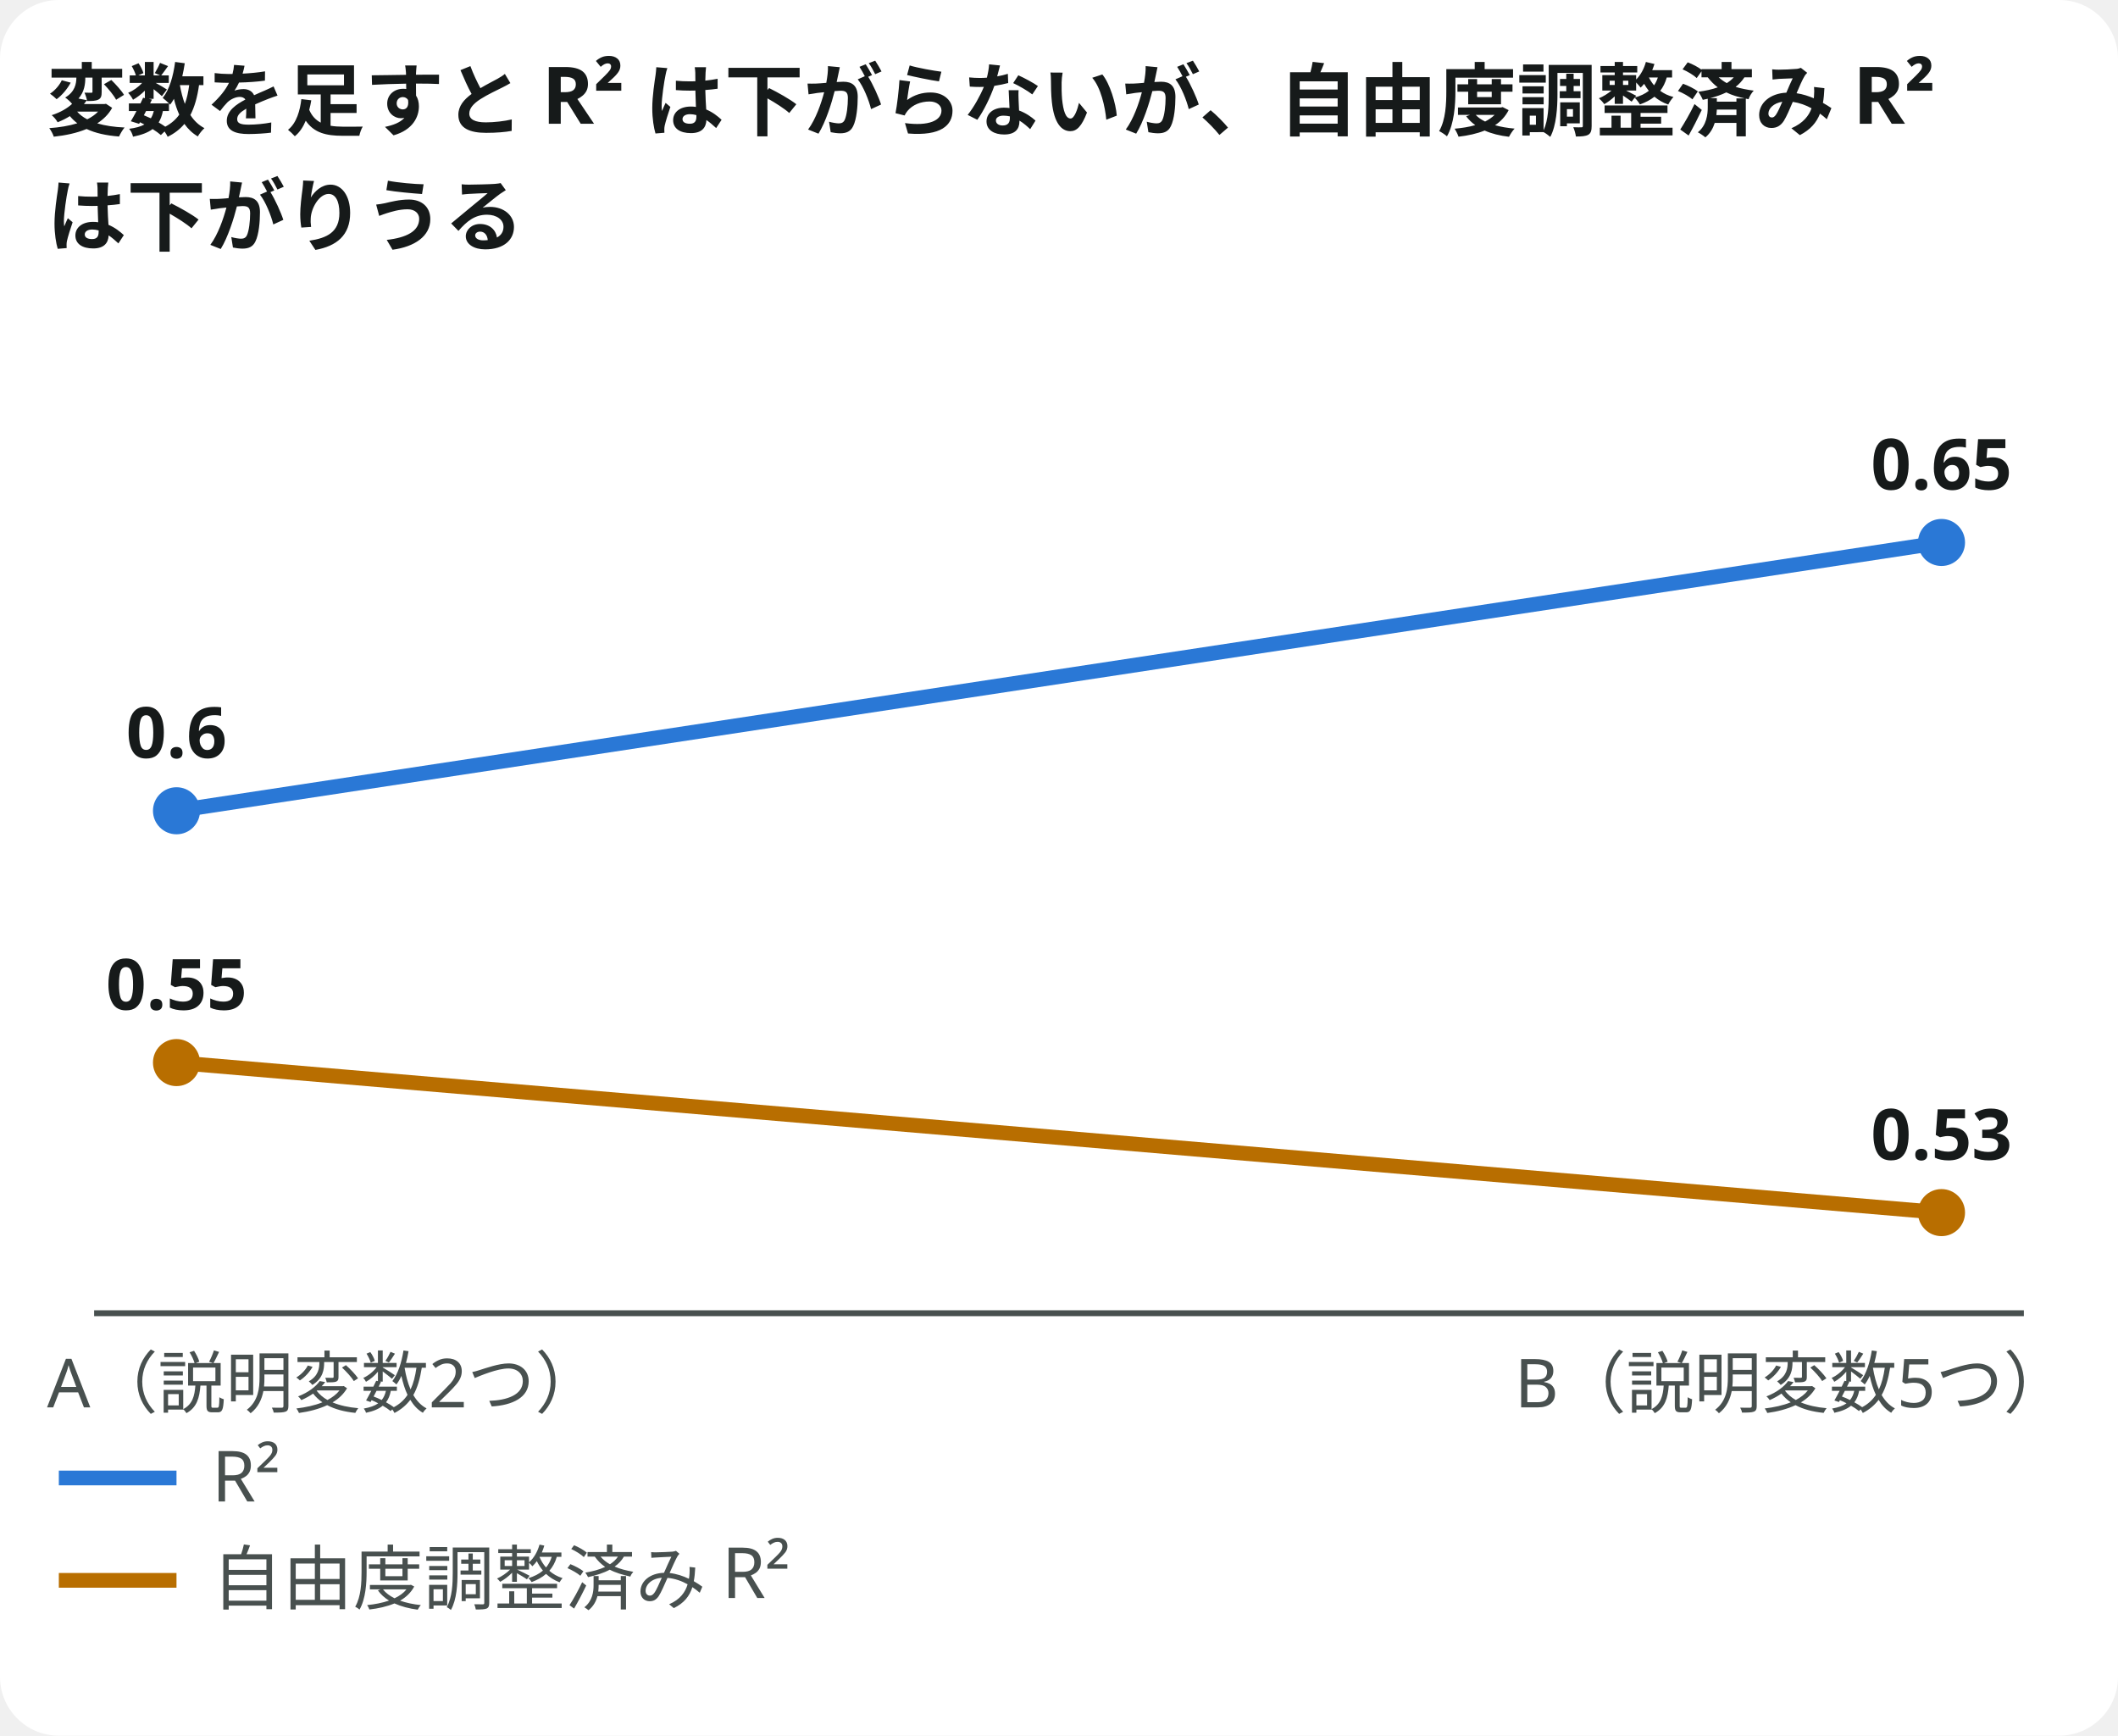
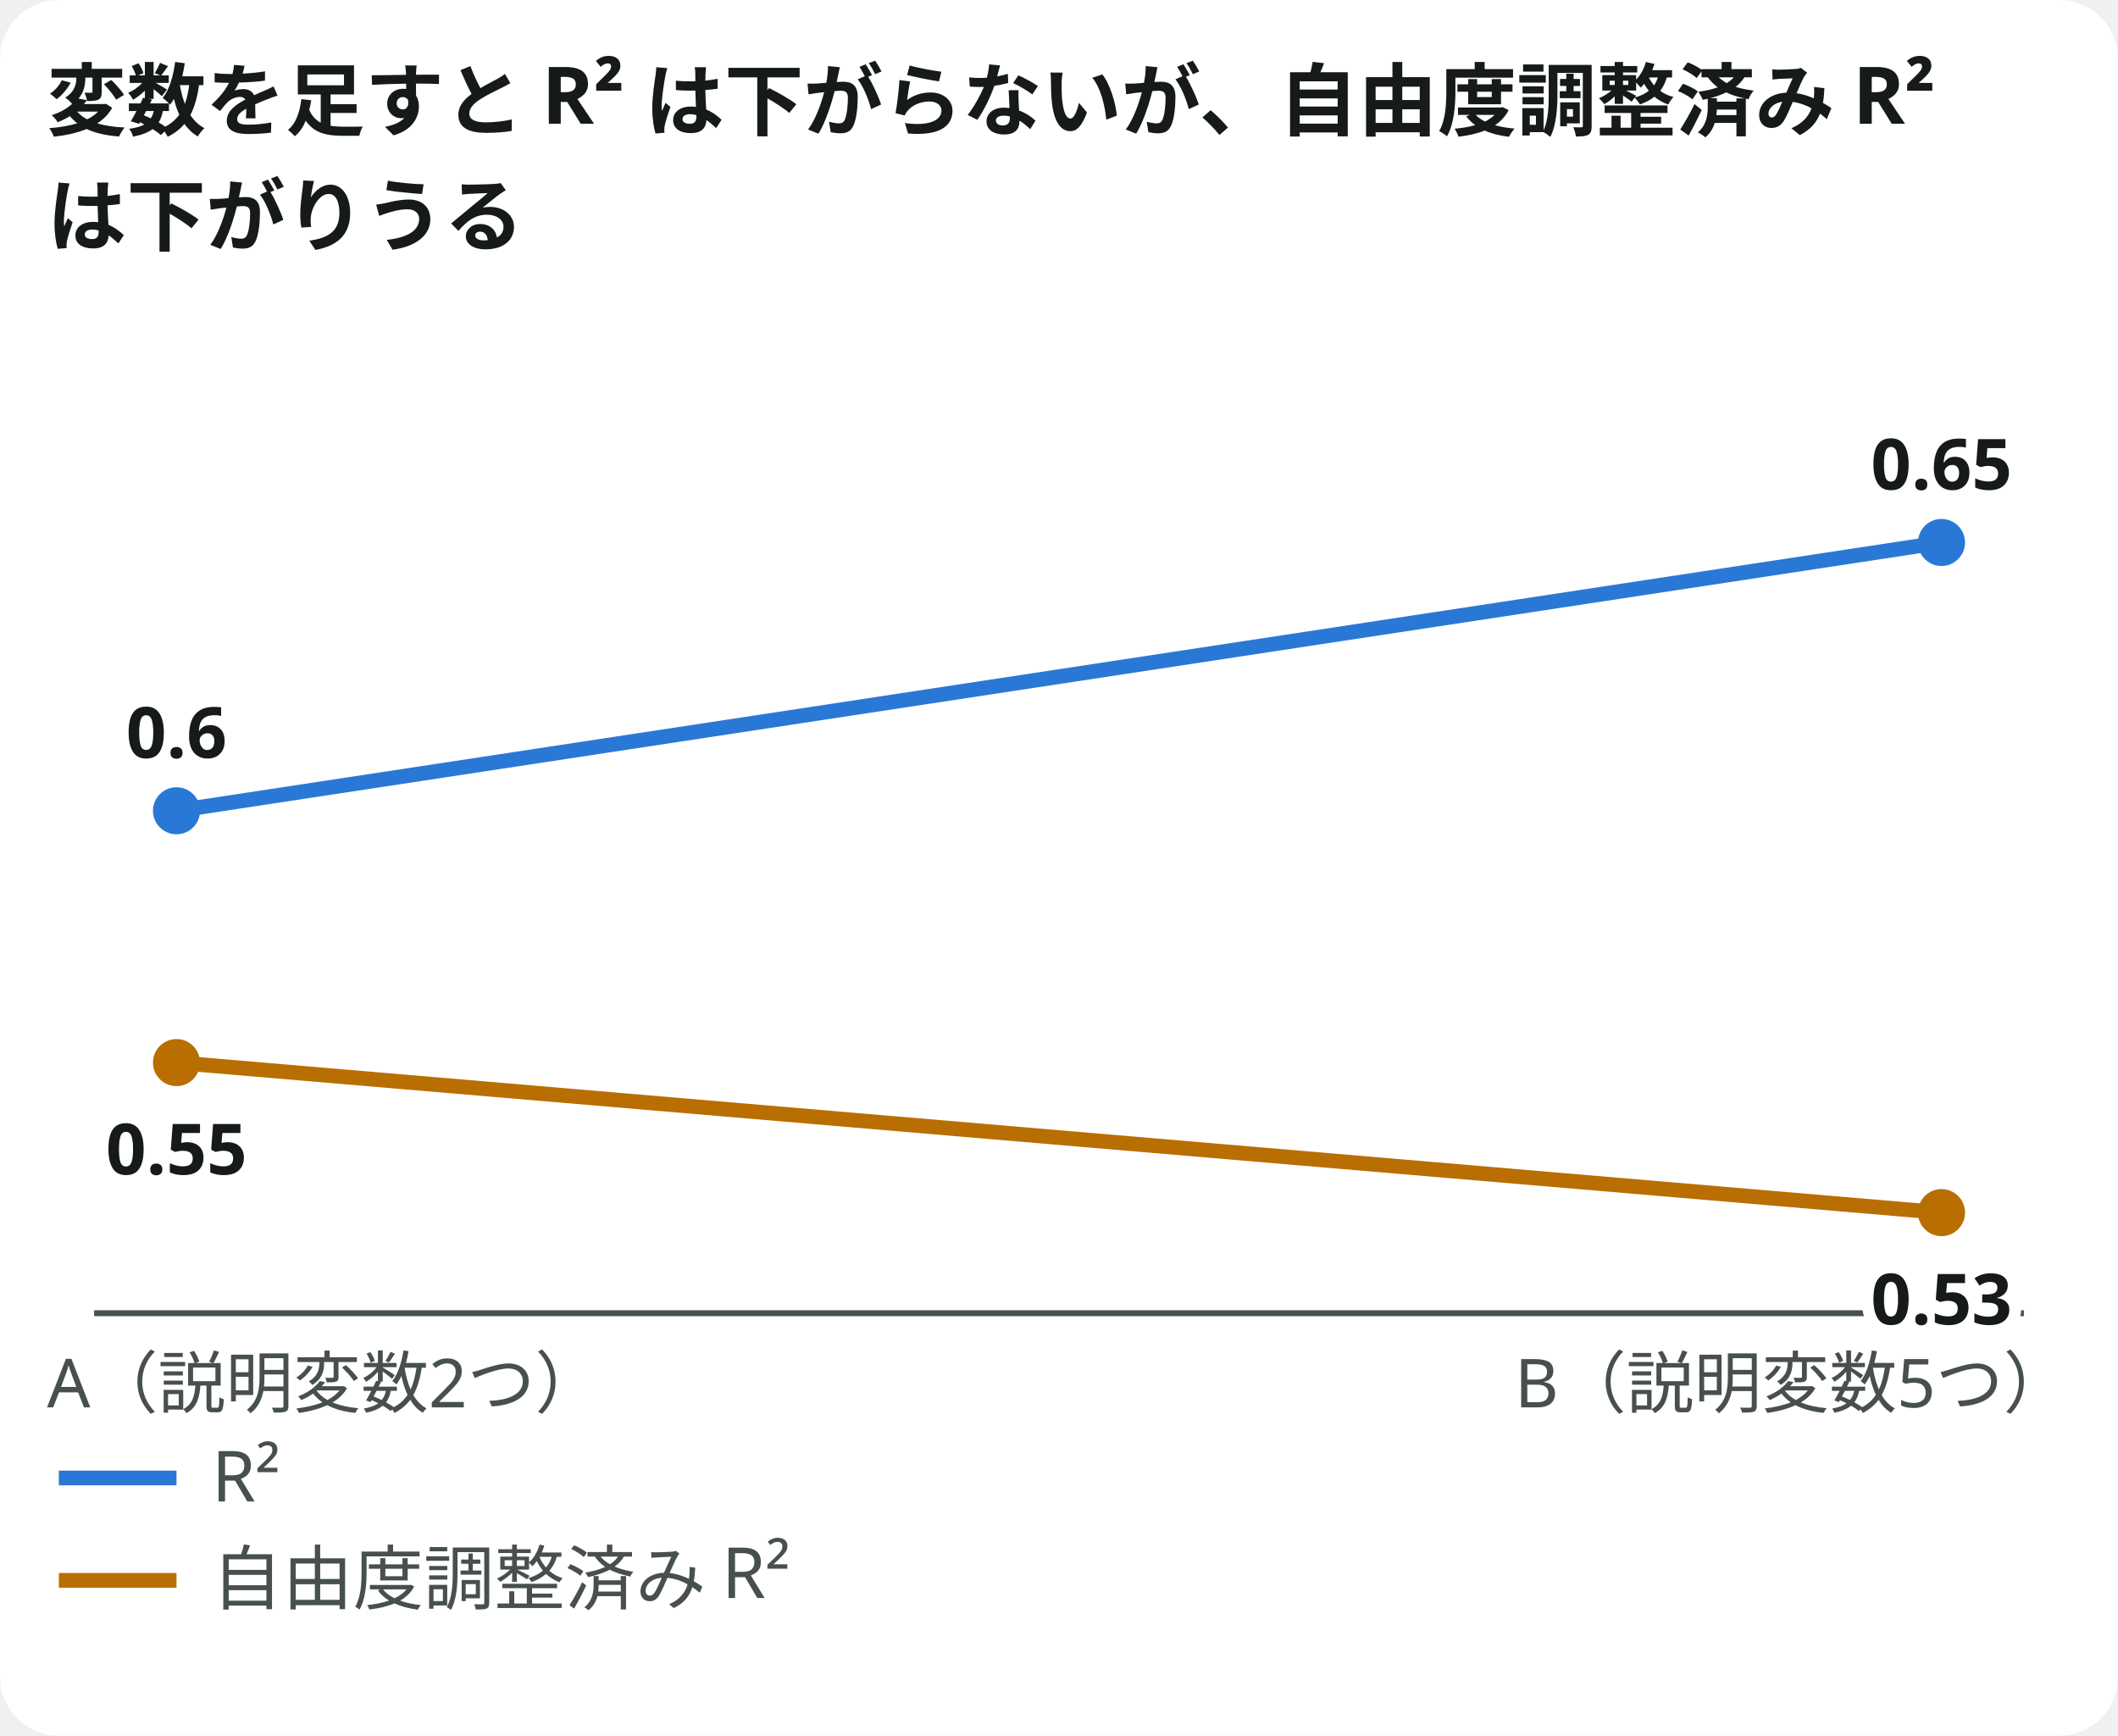
<svg xmlns="http://www.w3.org/2000/svg" viewBox="0 0 360 295" width="360" height="295" font-family="sans-serif" role="img" aria-label="折れ線（A（説明変数2つ）・B（説明変数5つ））">
  <style>@media (prefers-color-scheme: dark){[fill="#ffffff" i]{fill:#161919}[stroke="#ffffff" i]{stroke:#161919}[fill="#161a1a" i]{fill:#e6e9e8}[stroke="#161a1a" i]{stroke:#e6e9e8}[fill="#48504f" i]{fill:#a6adab}[stroke="#48504f" i]{stroke:#a6adab}[fill="#68706f" i]{fill:#7e8684}[stroke="#68706f" i]{stroke:#7e8684}[fill="#e0e4e3" i]{fill:#252a2a}[stroke="#e0e4e3" i]{stroke:#252a2a}[fill="#2a78d6" i]{fill:#3987e5}[stroke="#2a78d6" i]{stroke:#3987e5}[fill="#b86e00" i]{fill:#c98500}[stroke="#b86e00" i]{stroke:#c98500}[fill="#6250d6" i]{fill:#9085e9}[stroke="#6250d6" i]{stroke:#9085e9}[fill="#c2416f" i]{fill:#d55181}[stroke="#c2416f" i]{stroke:#d55181}[fill="#c53b3b" i]{fill:#e66767}[stroke="#c53b3b" i]{stroke:#e66767}[fill="#9dbfe8" i]{fill:#2b4566}[stroke="#9dbfe8" i]{stroke:#2b4566}[fill="#eaf1fb" i]{fill:#172231}[stroke="#eaf1fb" i]{stroke:#172231}[fill="#fbf1e3" i]{fill:#2e2412}[stroke="#fbf1e3" i]{stroke:#2e2412}}</style>
  <rect width="360" height="295" rx="10" fill="#ffffff" />
  <text x="8" y="22" font-size="13.5" fill="#161a1a" text-anchor="start" font-weight="bold">変数を足すと R² は下がらないが、自由度調整済み R² </text>
  <text x="8" y="41.6" font-size="13.5" fill="#161a1a" text-anchor="start" font-weight="bold">は下がりうる</text>
  <line x1="16" y1="223.2" x2="344" y2="223.2" stroke="#48504f" stroke-width="1" />
  <polyline points="30,137.8 330,92.2" fill="none" stroke="#2a78d6" stroke-width="2.5" stroke-linejoin="round" />
  <circle cx="30" cy="137.8" r="4" fill="#2a78d6" />
  <text x="30" y="128.8" font-size="12" fill="#161a1a" stroke="#ffffff" text-anchor="middle" font-weight="bold" stroke-width="4" paint-order="stroke">0.6</text>
  <circle cx="330" cy="92.2" r="4" fill="#2a78d6" />
  <text x="330" y="83.2" font-size="12" fill="#161a1a" stroke="#ffffff" text-anchor="middle" font-weight="bold" stroke-width="4" paint-order="stroke">0.65</text>
  <polyline points="30,180.6 330,206.1" fill="none" stroke="#b86e00" stroke-width="2.5" stroke-linejoin="round" />
  <circle cx="30" cy="180.6" r="4" fill="#b86e00" />
-   <text x="30" y="171.6" font-size="12" fill="#161a1a" stroke="#ffffff" text-anchor="middle" font-weight="bold" stroke-width="4" paint-order="stroke">0.55</text>
+   <text x="30" y="199.6" font-size="12" fill="#161a1a" stroke="#ffffff" text-anchor="middle" font-weight="bold" stroke-width="4" paint-order="stroke">0.55</text>
  <circle cx="330" cy="206.1" r="4" fill="#b86e00" />
-   <text x="330" y="197.1" font-size="12" fill="#161a1a" stroke="#ffffff" text-anchor="middle" font-weight="bold" stroke-width="4" paint-order="stroke">0.53</text>
+   <text x="330" y="225.1" font-size="12" fill="#161a1a" stroke="#ffffff" text-anchor="middle" font-weight="bold" stroke-width="4" paint-order="stroke">0.53</text>
  <text x="8" y="239.2" font-size="11.5" fill="#48504f" text-anchor="start">A（説明変数2つ）</text>
  <text x="352" y="239.2" font-size="11.5" fill="#48504f" text-anchor="end">B（説明変数5つ）</text>
  <line x1="10" y1="251.2" x2="30" y2="251.2" stroke="#2a78d6" stroke-width="2.5" />
  <text x="36" y="255.2" font-size="12" fill="#48504f" text-anchor="start">R²</text>
  <line x1="10" y1="268.6" x2="30" y2="268.6" stroke="#b86e00" stroke-width="2.5" />
  <text x="36" y="272.6" font-size="12" fill="#48504f" text-anchor="start">自由度調整済み R²</text>
</svg>
